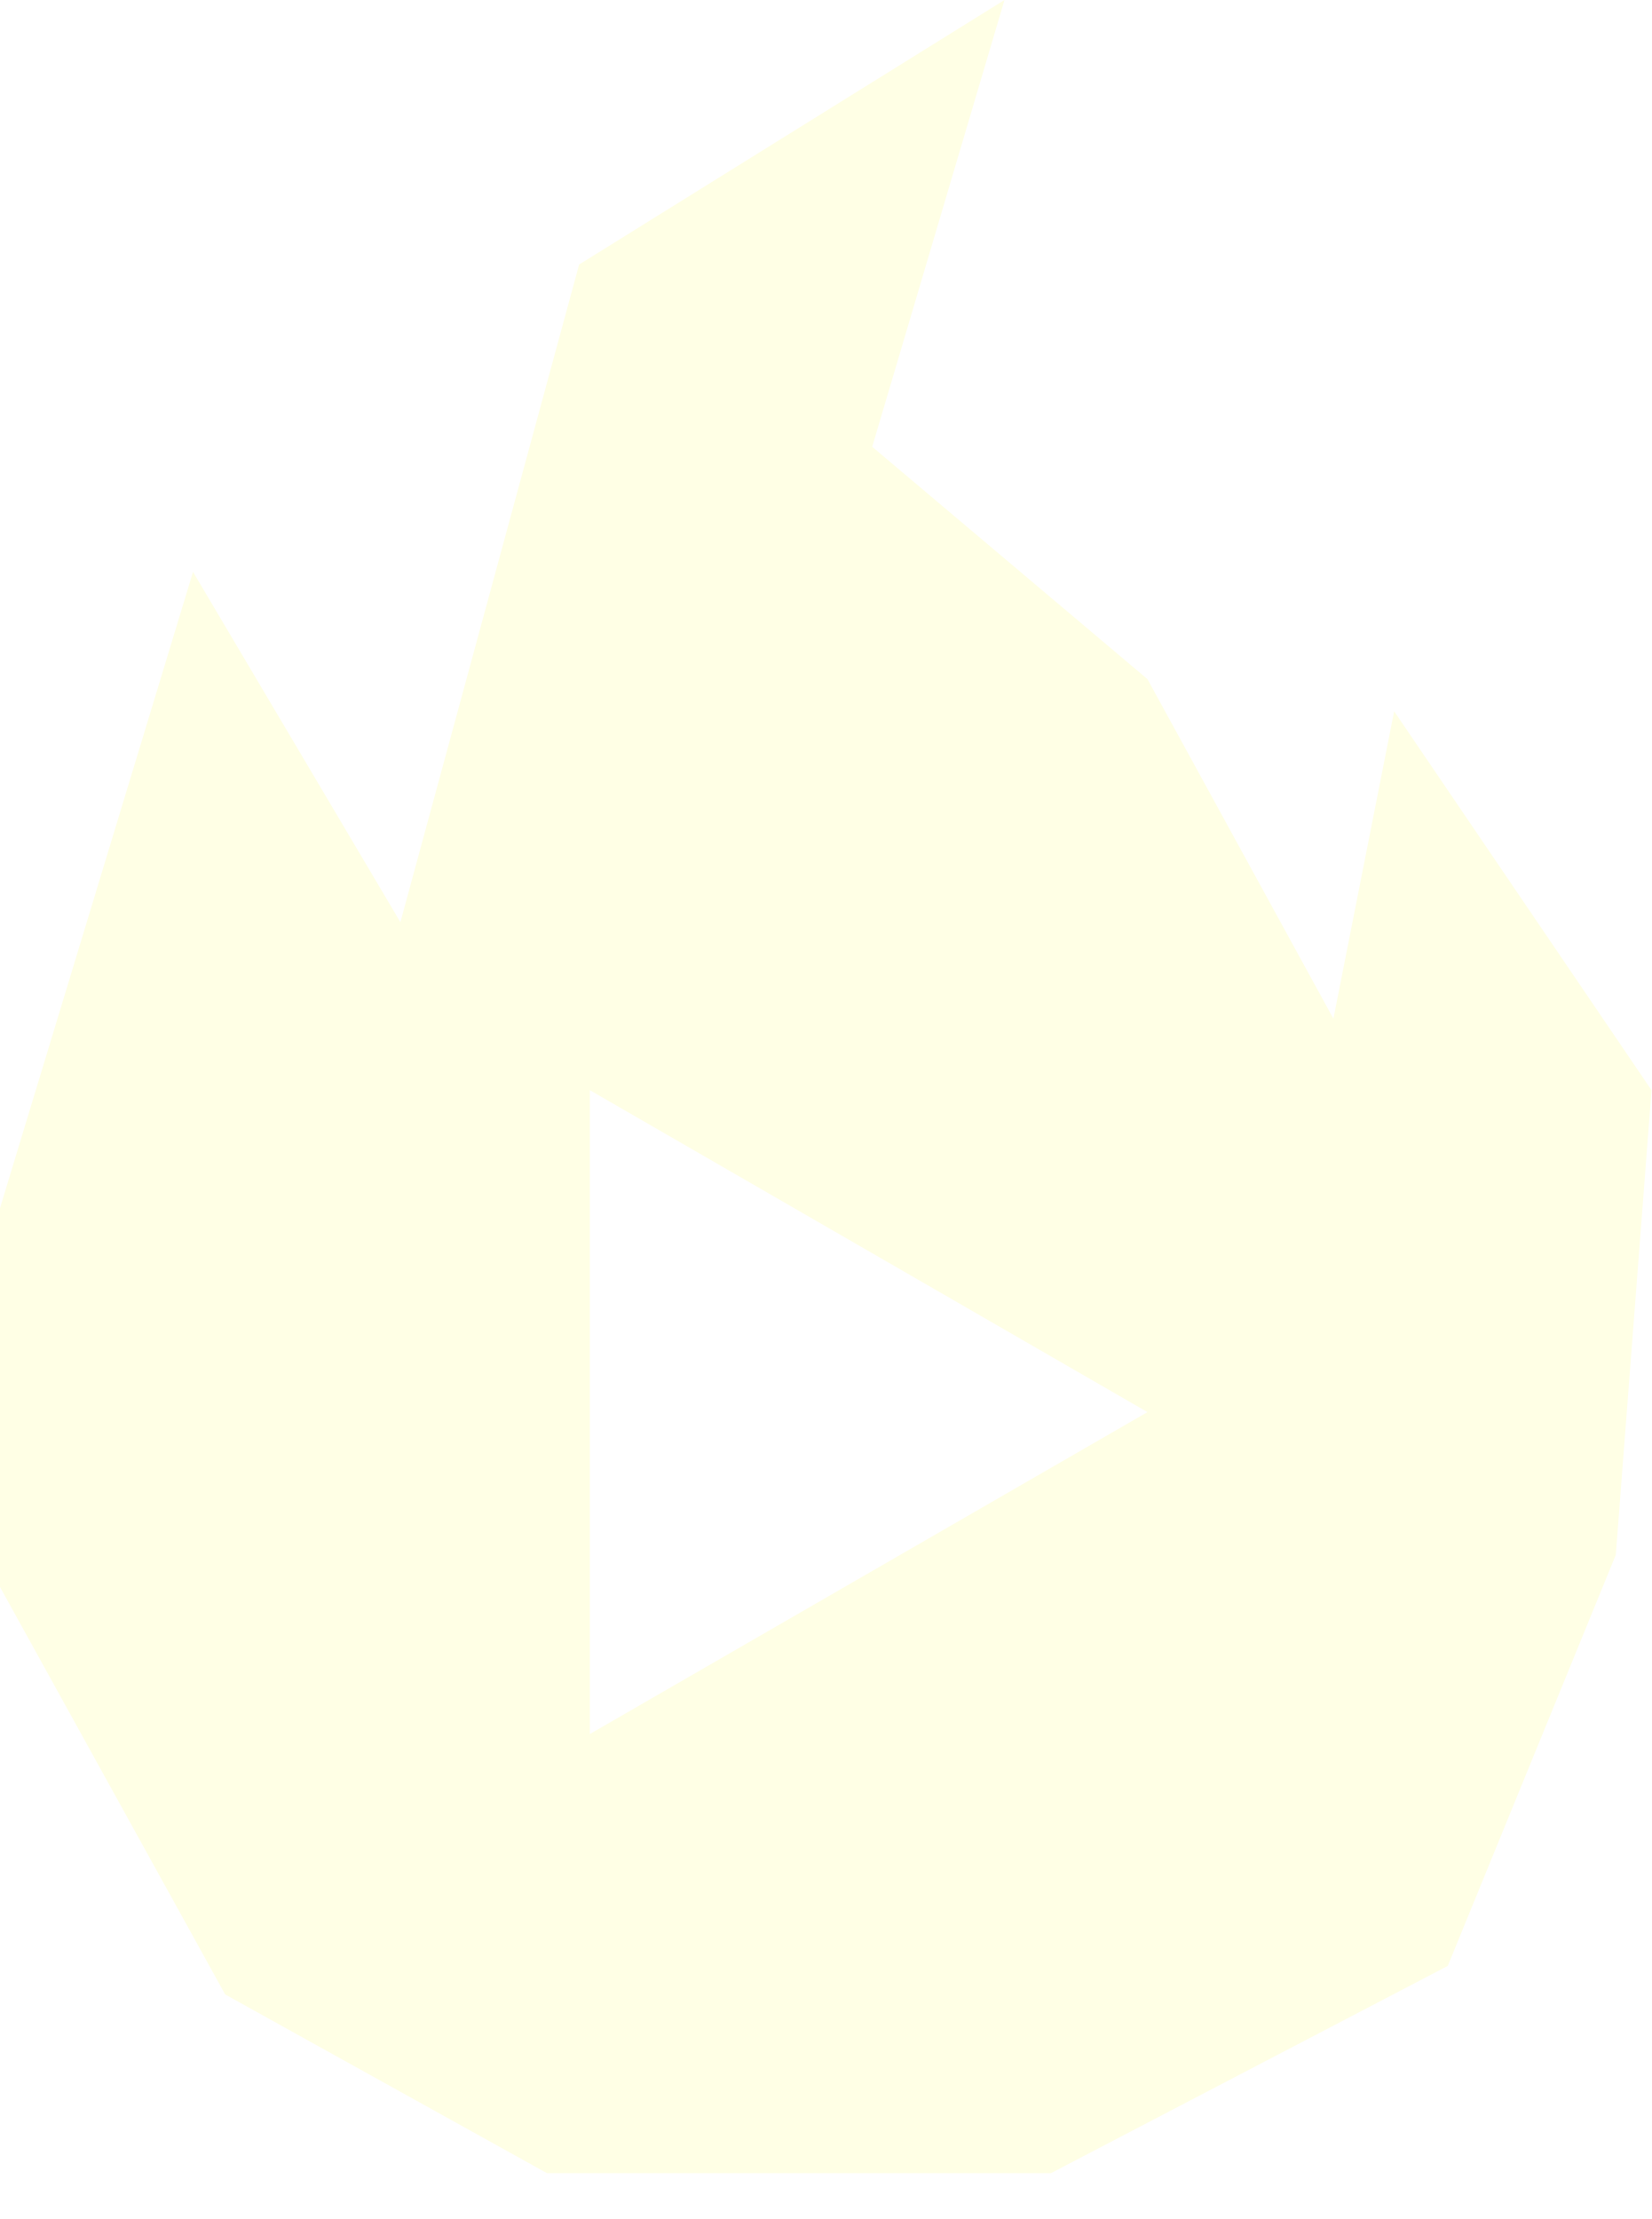
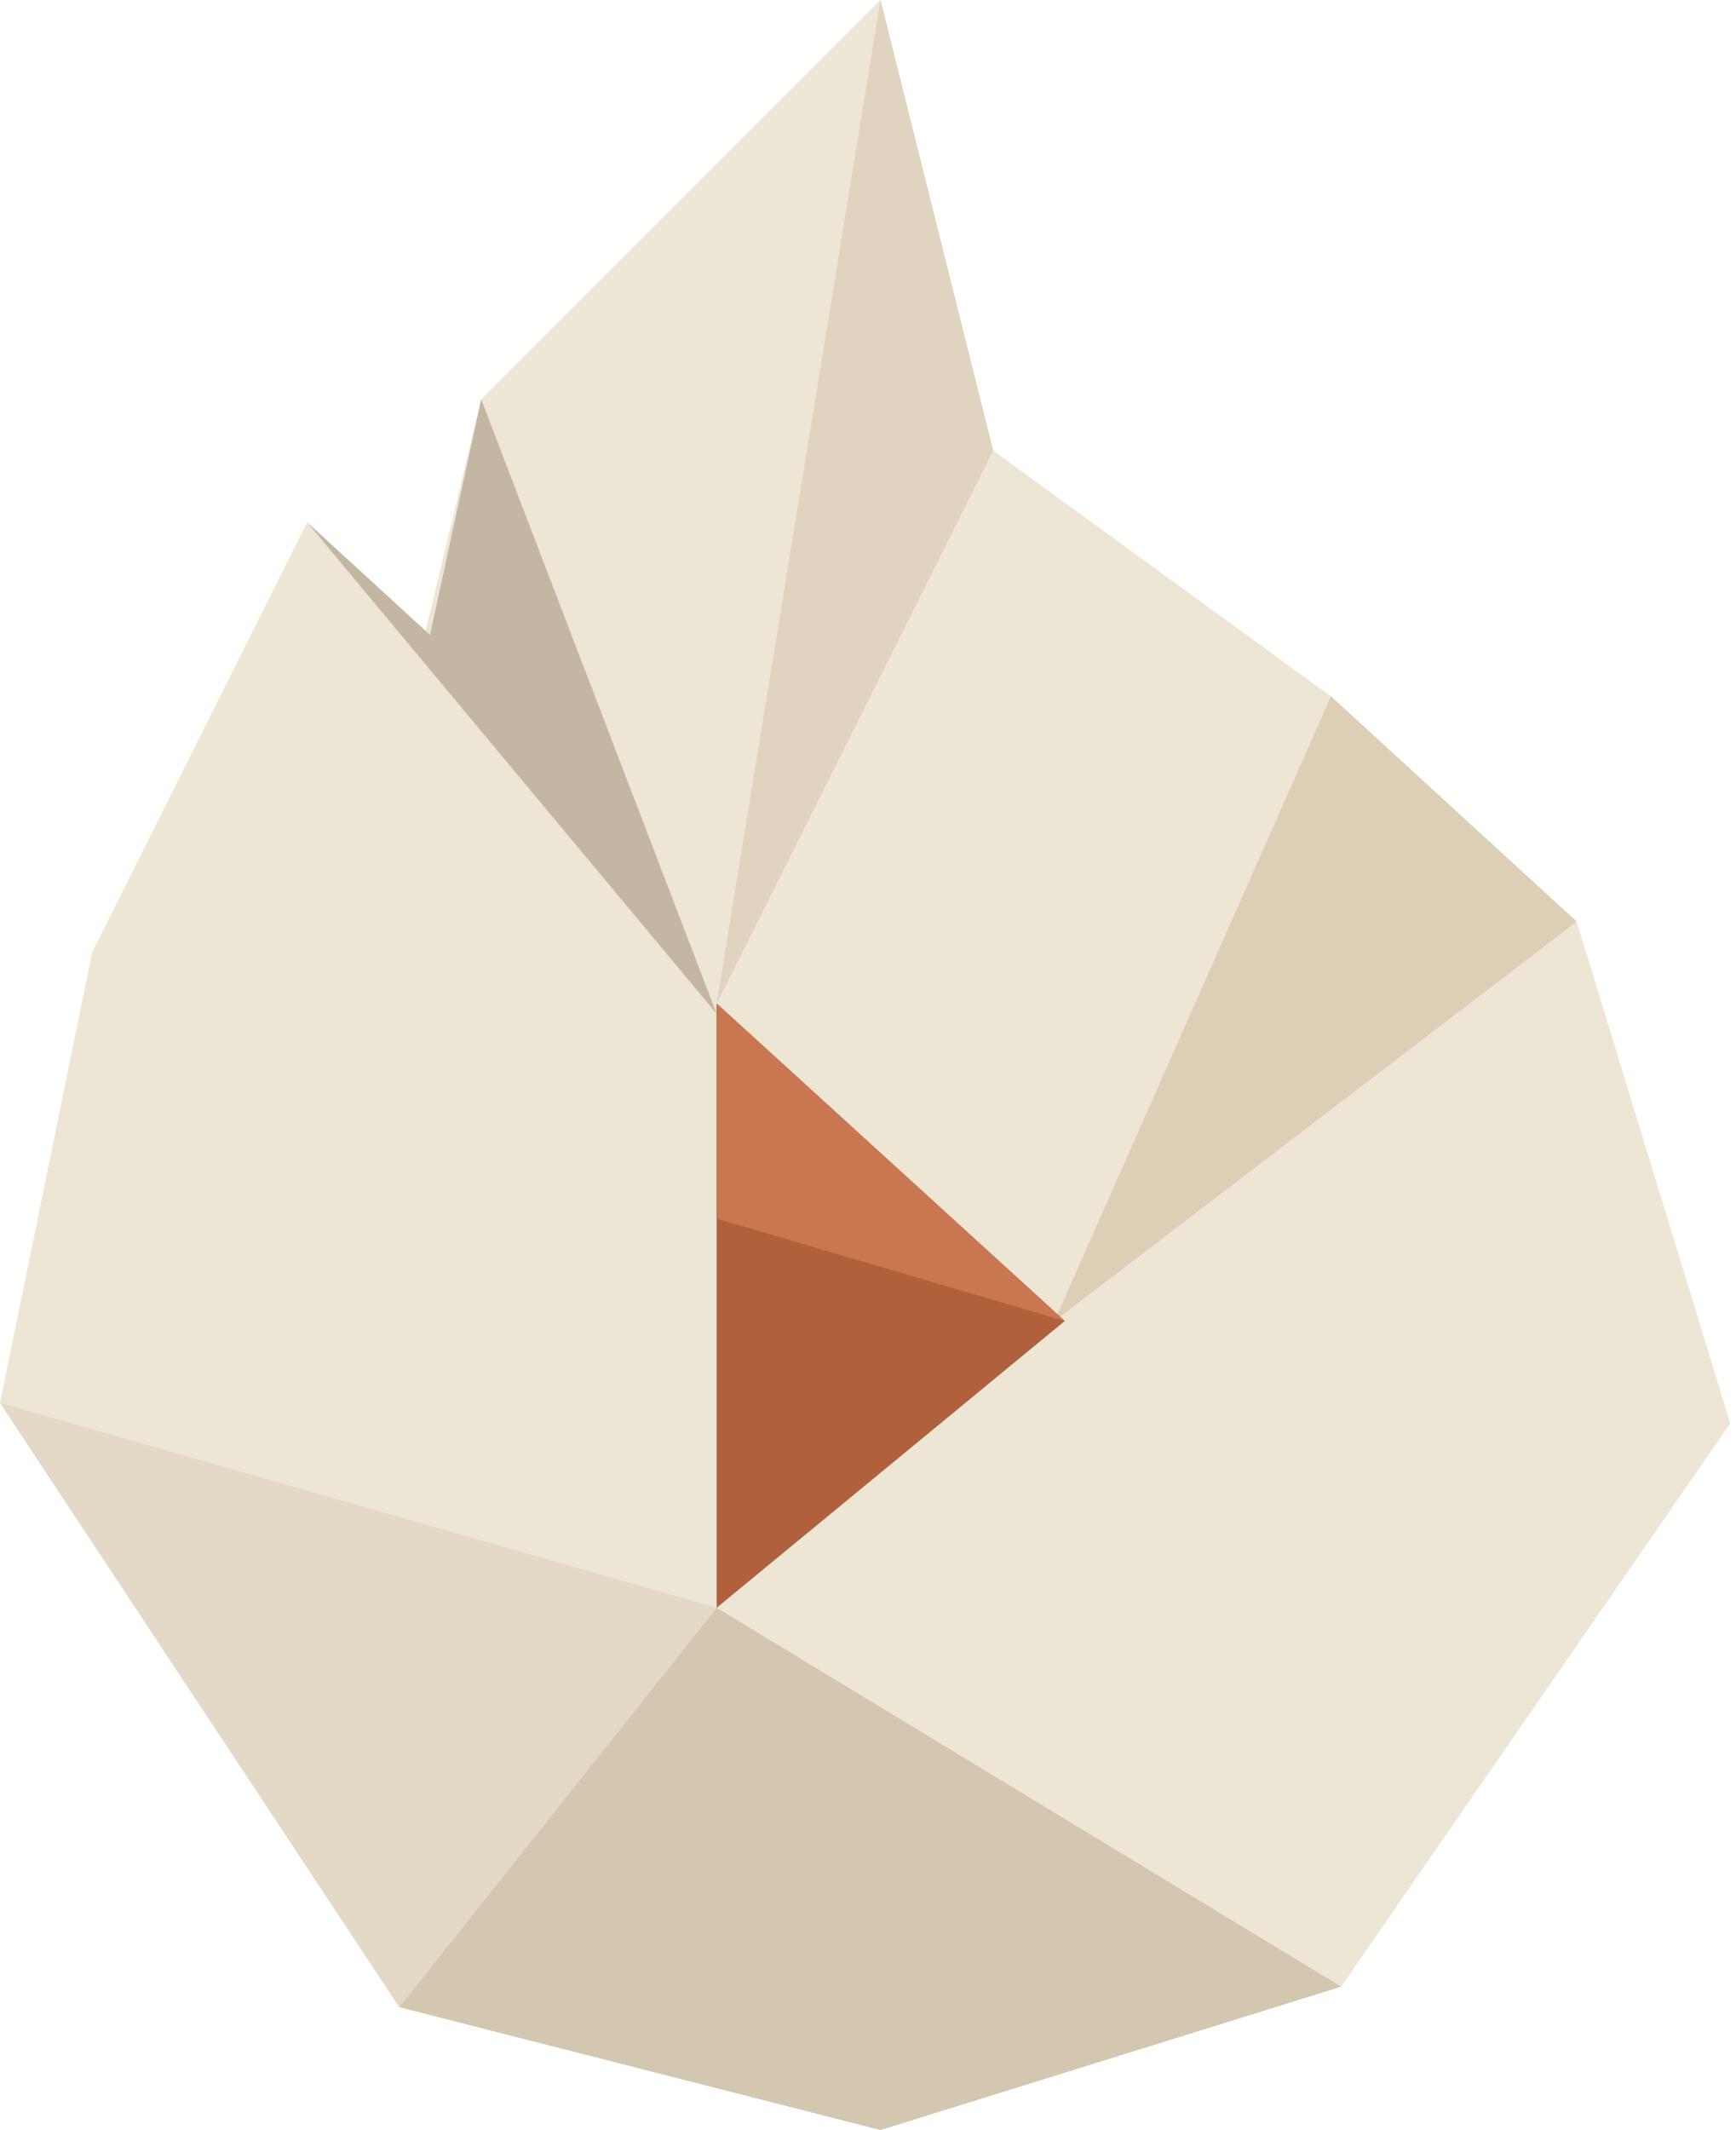
- <svg xmlns="http://www.w3.org/2000/svg" width="32" height="43" viewBox="0 0 32 43" fill="none">
-   <path d="M16.9 8.658L22.233 13.16L25.836 19.74L27.013 13.783L32 21.126L31.308 30.13L28.052 38.096L20.363 42.112H10.598L4.363 38.649L0 30.753V23.411L3.74 11.082L7.758 17.87L11.221 5.126L19.463 0L16.9 8.658ZM11.429 33.602L22.233 27.364L11.429 21.126V33.602Z" fill="#FFFFE5" />
+ <svg xmlns="http://www.w3.org/2000/svg" width="44" height="54" viewBox="0 0 44 54" fill="none">
+   <path d="M2.337 24.144L7.788 13.24L10.644 16.615L12.202 10.125L22.327 0L25.183 11.423L33.75 17.654L39.981 23.365L43.875 36.086L34.009 50.365L22.327 54L10.125 50.885L0 35.567L2.337 24.144Z" fill="#EDE6D4" />
+   <path d="M10.125 50.885L18.173 40.76L0 35.567L10.125 50.885Z" fill="#E3D9C6" />
+   <path d="M10.125 50.885L18.173 40.76L34.009 50.365L22.327 54L10.125 50.885Z" fill="#D3C7B0" />
+   <path d="M26.74 33.49L33.75 17.654L39.981 23.365L26.74 33.49Z" fill="#DDCEB6" />
+   <path d="M18.173 25.702L7.788 13.24L10.904 16.096L12.202 10.125L18.173 25.702Z" fill="#C3B6A2" />
+   <path d="M18.173 25.442L22.327 0L25.183 11.423L18.173 25.442Z" fill="#E0D3BF" />
+   <path d="M18.173 40.76V25.442L27 33.49L18.173 40.76Z" fill="#B0613C" />
+   <path d="M18.173 30.894L27 33.49L18.173 25.442V30.894Z" fill="#C97751" />
</svg>
